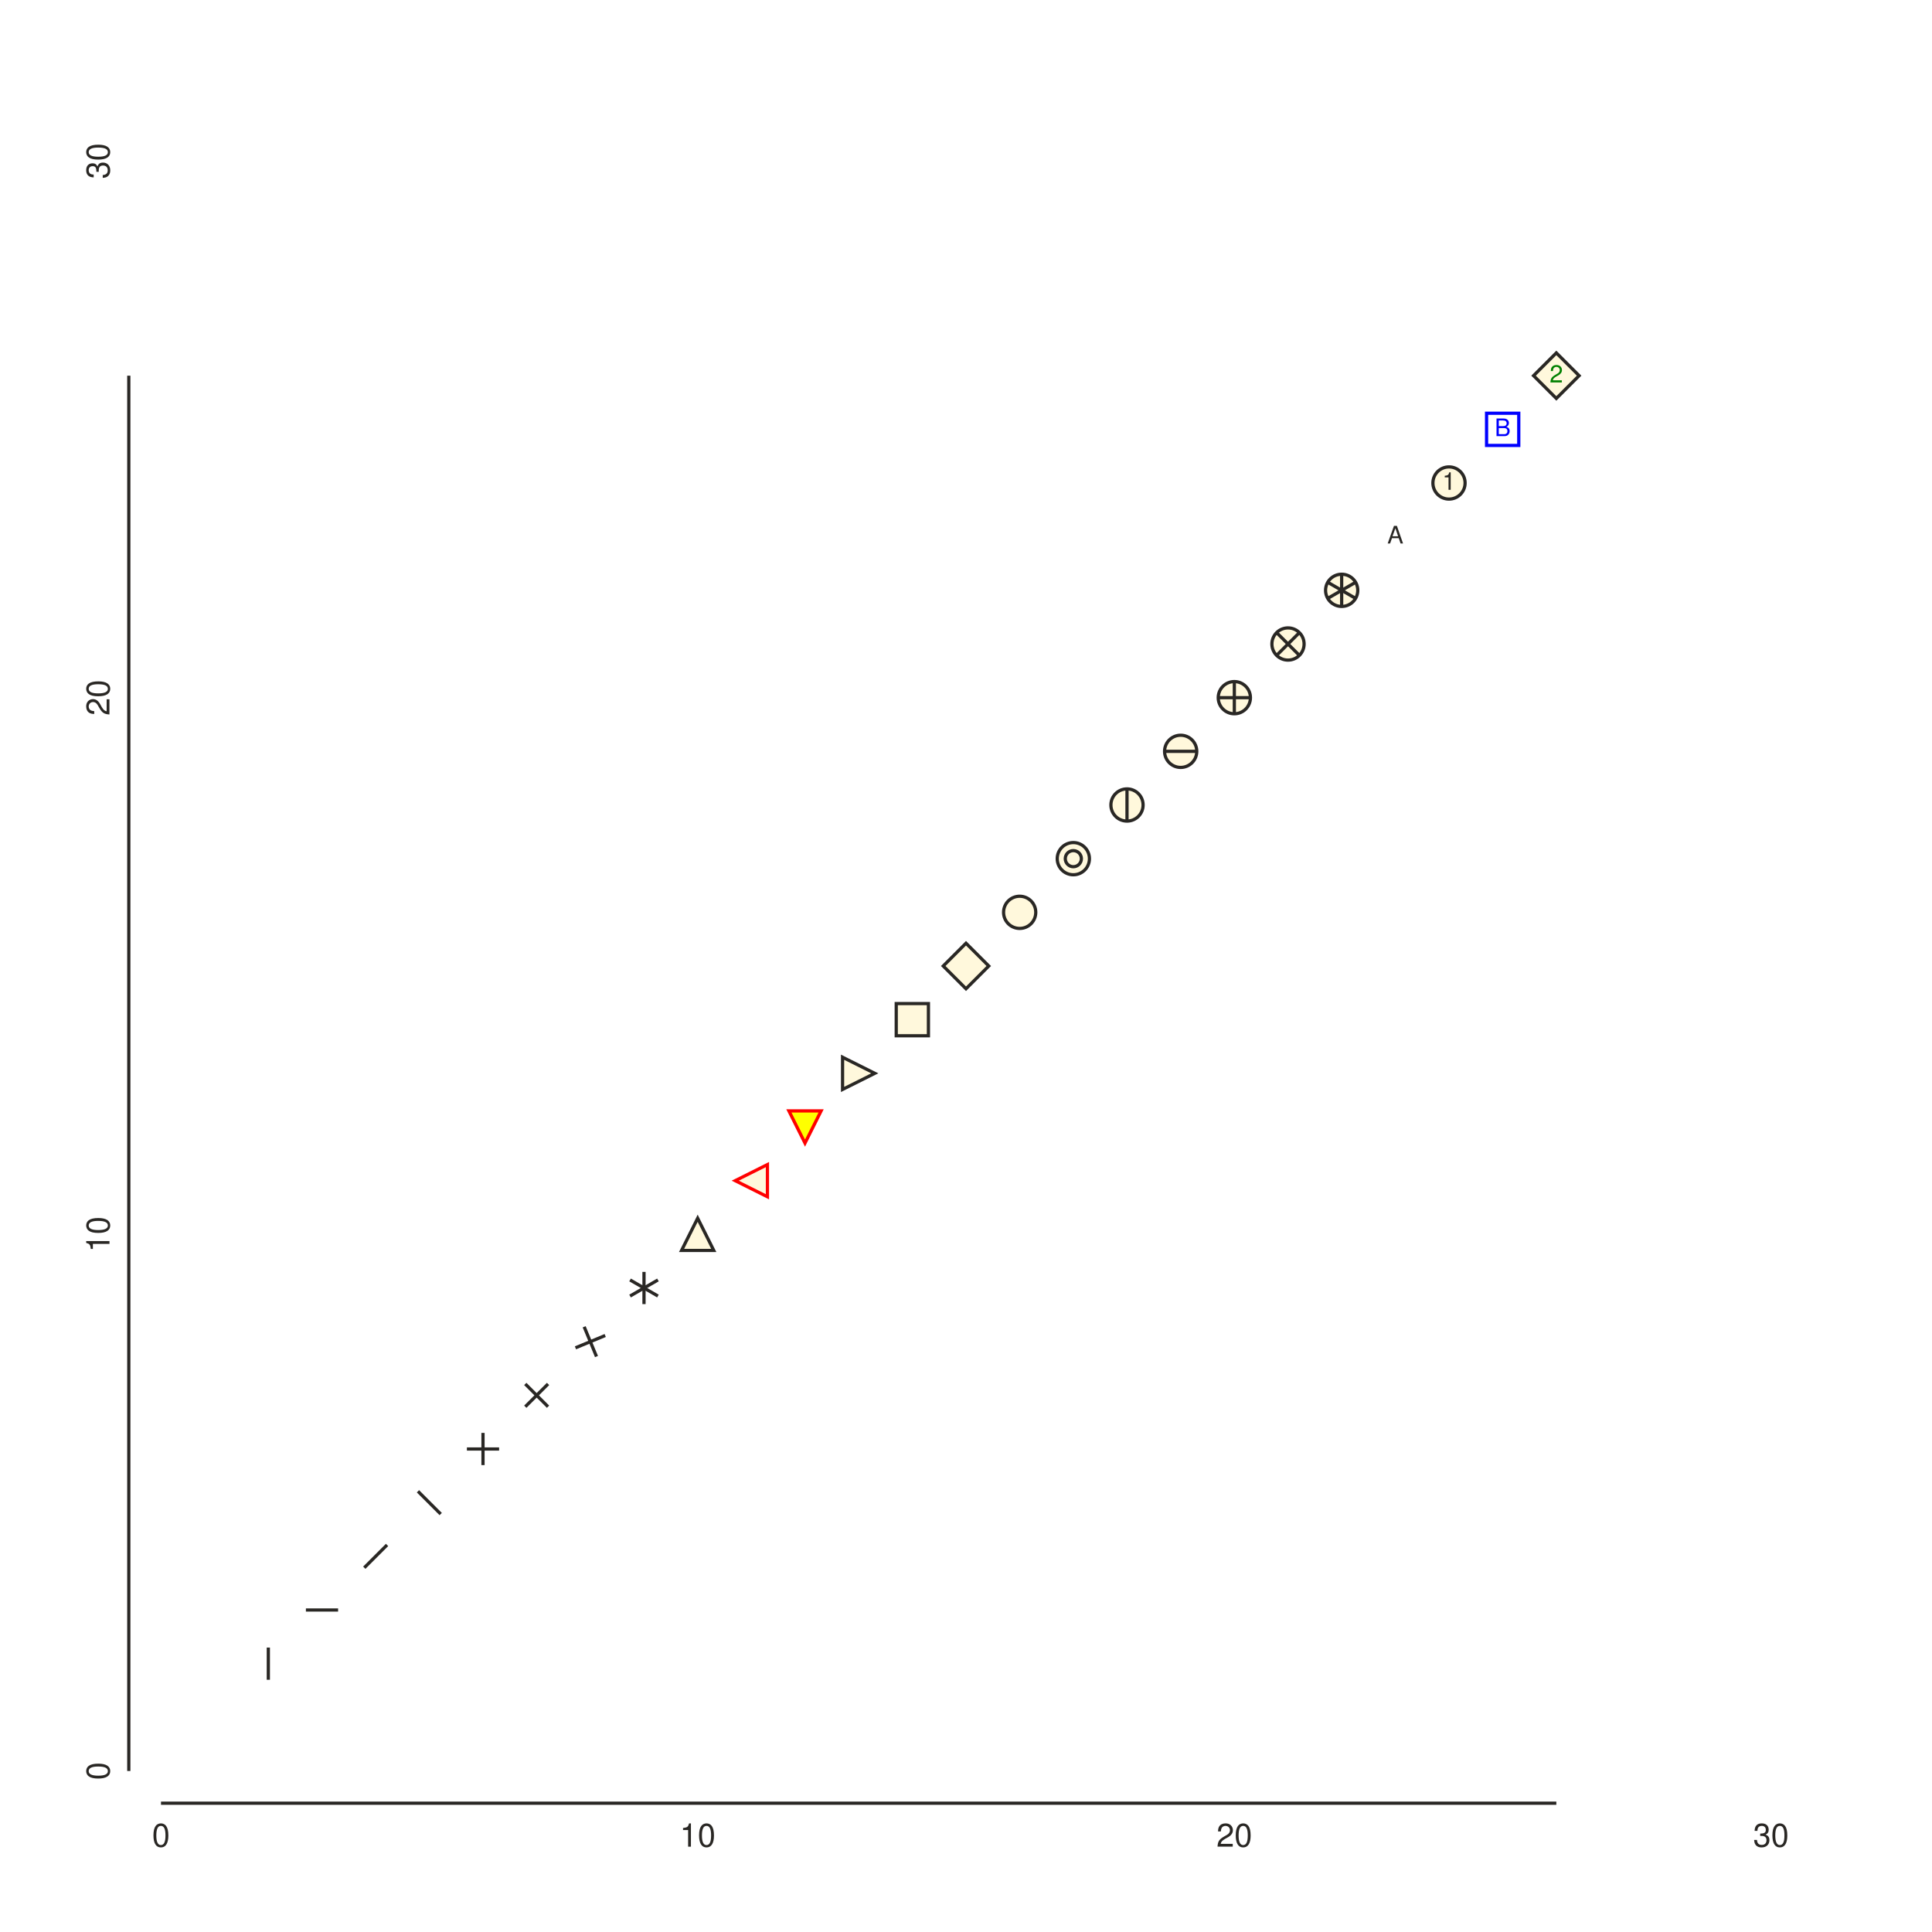
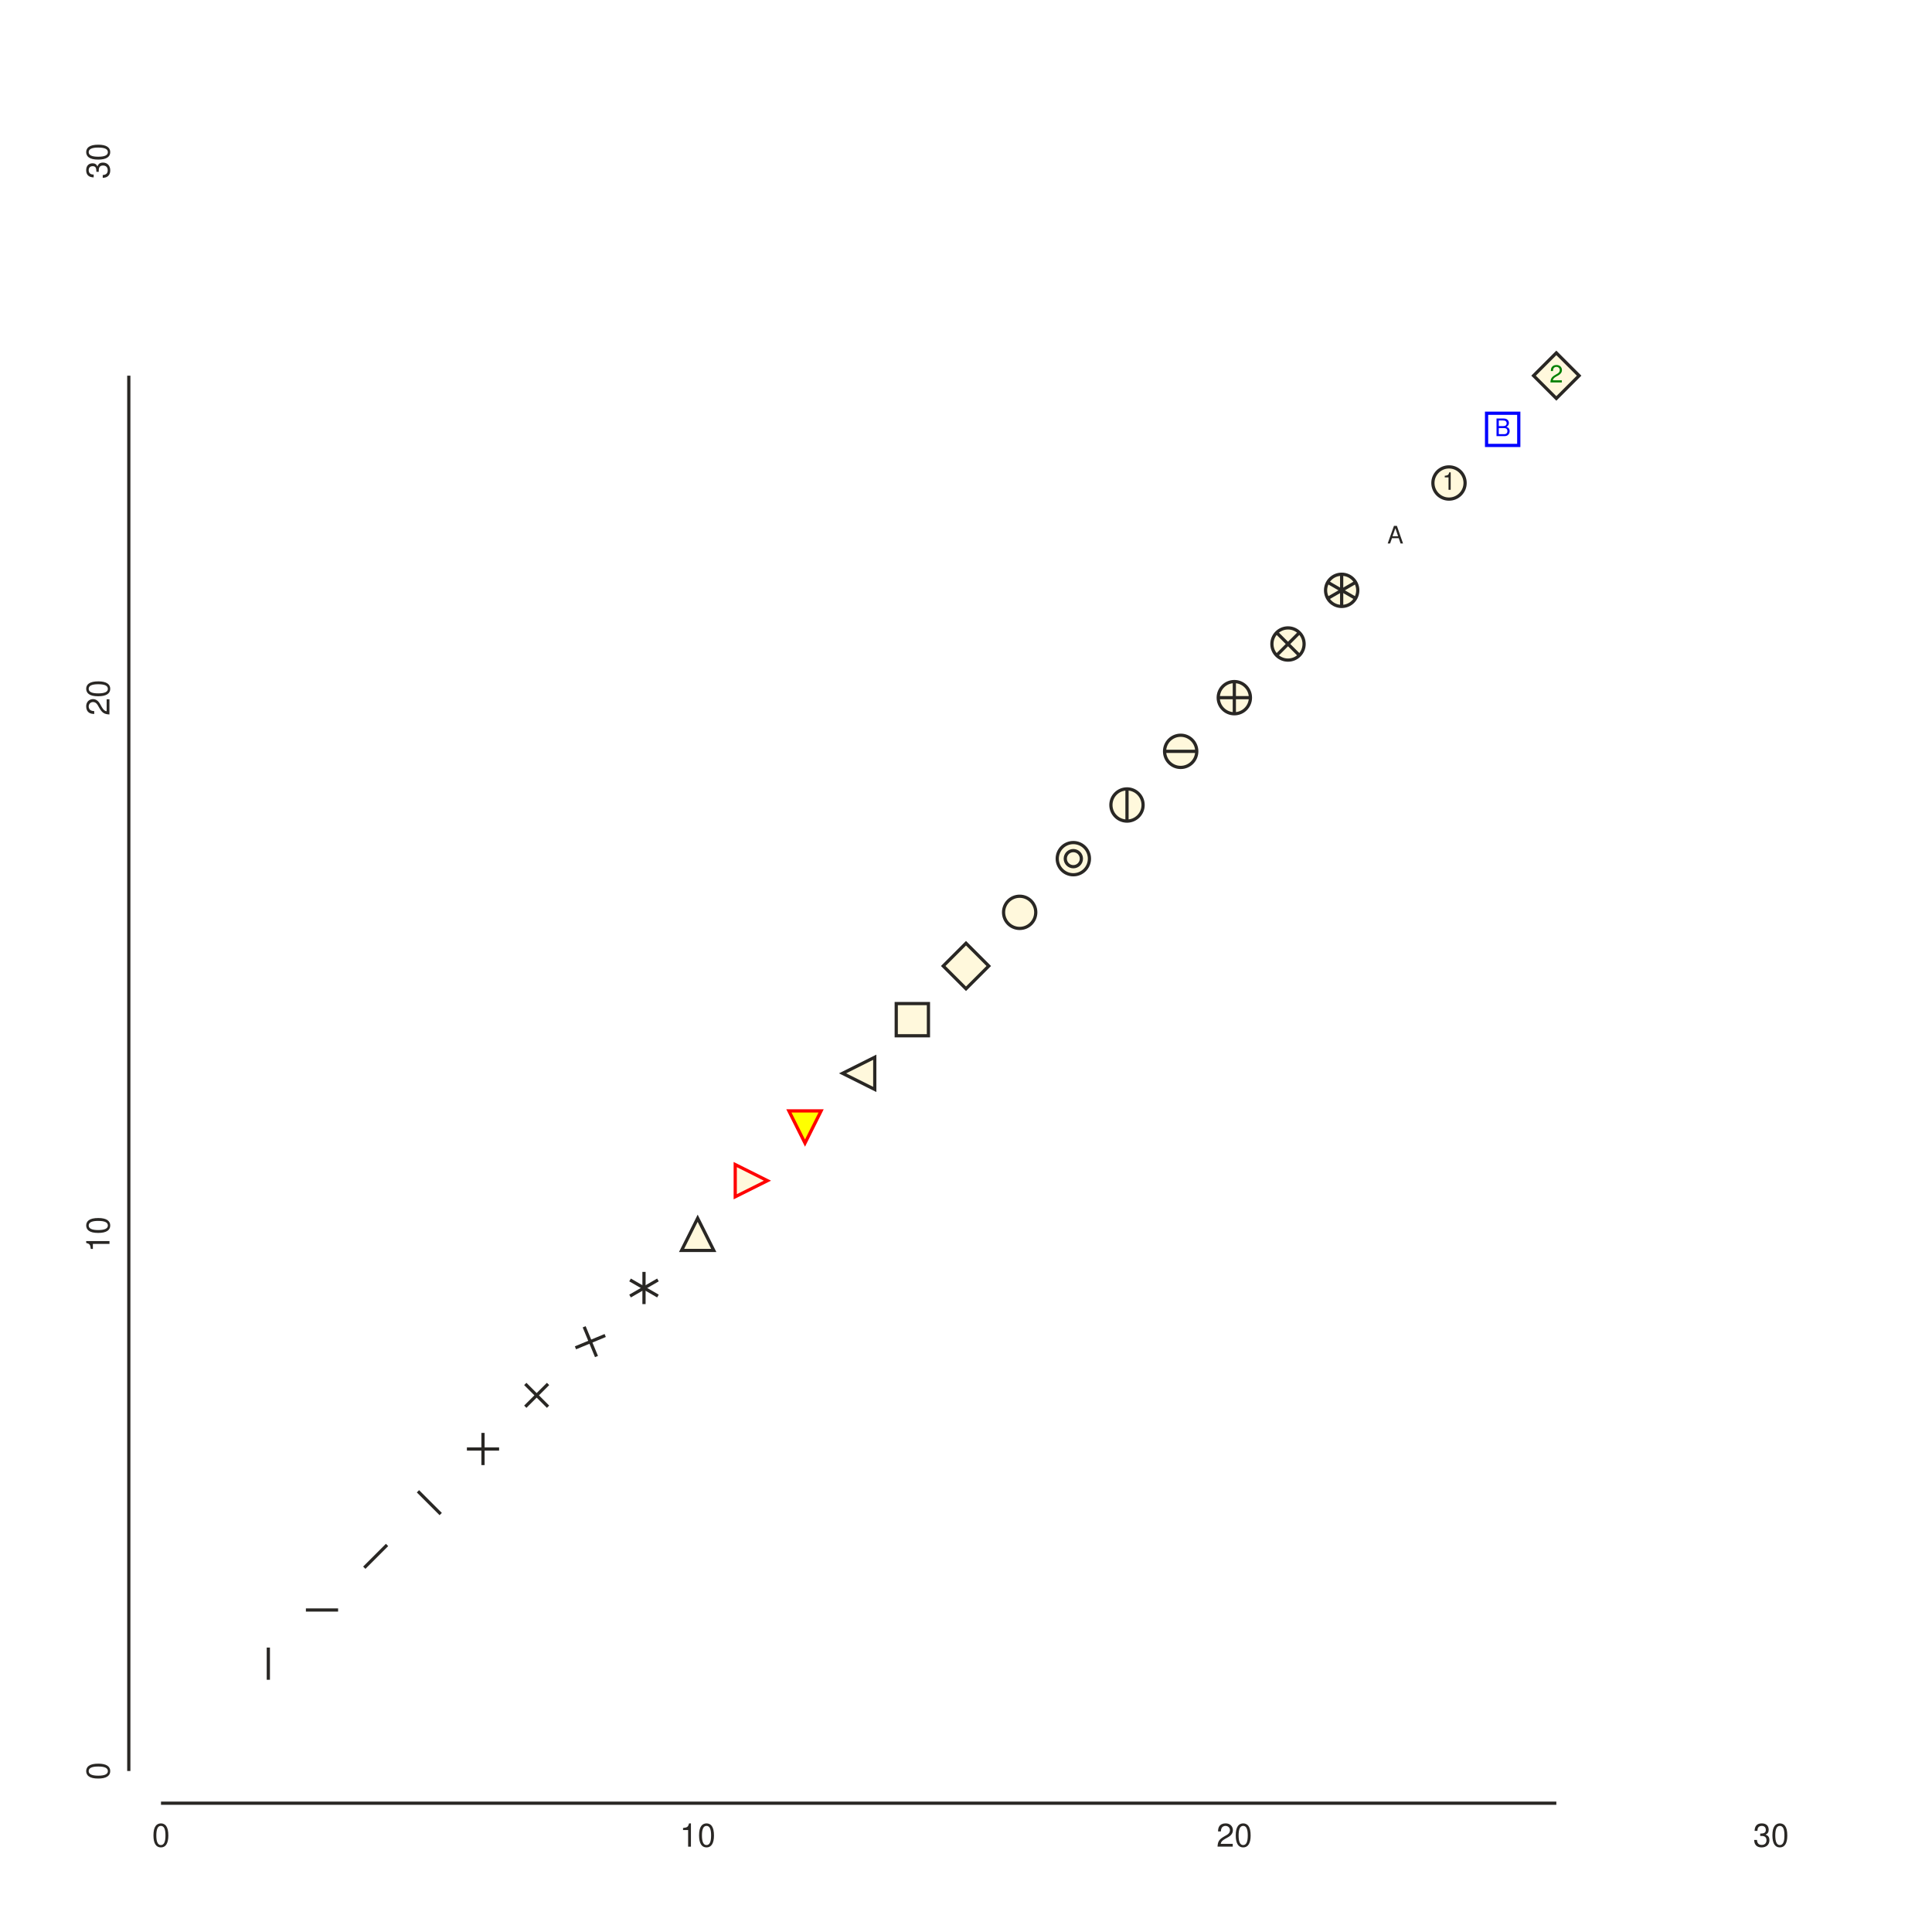
- <svg xmlns="http://www.w3.org/2000/svg" class="toyplot-canvas-Canvas" height="600px" id="t36ced94ba7bb47c2a4dcb626fe814162" preserveAspectRatio="xMidYMid meet" style="background-color:transparent;fill:rgb(16.1%,15.3%,14.1%);fill-opacity:1.0;font-family:Helvetica;font-size:12px;opacity:1.0;stroke:rgb(16.1%,15.3%,14.1%);stroke-opacity:1.0;stroke-width:1.0" viewBox="0 0 600 600" width="600px">
-   <g class="toyplot-coordinates-Cartesian" id="t0420fac841aa4d56a582bd50d173201d">
-     <clipPath id="t8351d00e2de44e2b88ae87e14670c172">
+ <svg xmlns="http://www.w3.org/2000/svg" class="toyplot-canvas-Canvas" height="600px" id="te38341f51e774c328358e66a91953328" preserveAspectRatio="xMidYMid meet" style="background-color:transparent;fill:rgb(16.1%,15.3%,14.1%);fill-opacity:1.0;font-family:Helvetica;font-size:12px;opacity:1.0;stroke:rgb(16.1%,15.3%,14.1%);stroke-opacity:1.0;stroke-width:1.0" viewBox="0 0 600 600" width="600px">
+   <g class="toyplot-coordinates-Cartesian" id="te24819d9fed244848ba9a61fd8a3490c">
+     <clipPath id="tdd6d9d2a96fd4ad9a8400eb7fcbc561c">
      <rect height="520.0" width="520.0" x="40.0" y="40.0" />
    </clipPath>
-     <g clip-path="url(#t8351d00e2de44e2b88ae87e14670c172)">
-       <g class="toyplot-mark-Scatterplot" id="ta60d8a78e493464693debd459982d197" style="">
+     <g clip-path="url(#tdd6d9d2a96fd4ad9a8400eb7fcbc561c)">
+       <g class="toyplot-mark-Scatterplot" id="ta5ce827d6312459092ca5373dce739bd" style="">
        <g class="toyplot-Series">
          <g class="toyplot-Datum" style="fill:rgb(100%,97.3%,86.3%);fill-opacity:1.0;opacity:1.0;stroke:rgb(16.1%,15.3%,14.1%);stroke-opacity:1.0" />
          <g class="toyplot-Datum" style="fill:rgb(100%,97.3%,86.3%);fill-opacity:1.0;opacity:1.0;stroke:rgb(16.1%,15.3%,14.1%);stroke-opacity:1.0">
            <line transform="rotate(0, 83.33333, 516.6667)" x1="83.333" x2="83.333" y1="511.667" y2="521.667" />
          </g>
          <g class="toyplot-Datum" style="fill:rgb(100%,97.3%,86.3%);fill-opacity:1.0;opacity:1.0;stroke:rgb(16.1%,15.3%,14.1%);stroke-opacity:1.0">
            <line transform="rotate(-90, 100.0, 500.0)" x1="100.0" x2="100.0" y1="495.0" y2="505.0" />
          </g>
          <g class="toyplot-Datum" style="fill:rgb(100%,97.3%,86.3%);fill-opacity:1.0;opacity:1.0;stroke:rgb(16.1%,15.3%,14.1%);stroke-opacity:1.0">
            <line transform="rotate(45, 116.6667, 483.3333)" x1="116.667" x2="116.667" y1="478.333" y2="488.333" />
          </g>
          <g class="toyplot-Datum" style="fill:rgb(100%,97.3%,86.3%);fill-opacity:1.0;opacity:1.0;stroke:rgb(16.1%,15.3%,14.1%);stroke-opacity:1.0">
            <line transform="rotate(-45, 133.3333, 466.6667)" x1="133.333" x2="133.333" y1="461.667" y2="471.667" />
          </g>
          <g class="toyplot-Datum" style="fill:rgb(100%,97.3%,86.3%);fill-opacity:1.0;opacity:1.0;stroke:rgb(16.1%,15.3%,14.1%);stroke-opacity:1.0">
            <line transform="rotate(0, 150.0, 450.0)" x1="150.0" x2="150.0" y1="445.0" y2="455.0" />
            <line transform="rotate(0, 150.0, 450.0)" x1="145.0" x2="155.0" y1="450.0" y2="450.0" />
          </g>
          <g class="toyplot-Datum" style="fill:rgb(100%,97.3%,86.3%);fill-opacity:1.0;opacity:1.0;stroke:rgb(16.1%,15.3%,14.1%);stroke-opacity:1.0">
            <line transform="rotate(-45, 166.6667, 433.3333)" x1="166.667" x2="166.667" y1="428.333" y2="438.333" />
            <line transform="rotate(-45, 166.6667, 433.3333)" x1="161.667" x2="171.667" y1="433.333" y2="433.333" />
          </g>
          <g class="toyplot-Datum" style="fill:rgb(100%,97.3%,86.3%);fill-opacity:1.0;opacity:1.0;stroke:rgb(16.1%,15.3%,14.1%);stroke-opacity:1.0">
            <line transform="rotate(-22.5, 183.3333, 416.6667)" x1="183.333" x2="183.333" y1="411.667" y2="421.667" />
            <line transform="rotate(-22.5, 183.3333, 416.6667)" x1="178.333" x2="188.333" y1="416.667" y2="416.667" />
          </g>
          <g class="toyplot-Datum" style="fill:rgb(100%,97.3%,86.3%);fill-opacity:1.0;opacity:1.0;stroke:rgb(16.1%,15.3%,14.1%);stroke-opacity:1.0">
            <line transform="rotate(0, 200.0, 400.0)" x1="200.0" x2="200.0" y1="395.0" y2="405.0" />
            <line transform="rotate(60, 200.0, 400.0)" x1="200.0" x2="200.0" y1="395.0" y2="405.0" />
            <line transform="rotate(-60, 200.0, 400.0)" x1="200.0" x2="200.0" y1="395.0" y2="405.0" />
          </g>
          <g class="toyplot-Datum" style="fill:rgb(100%,97.3%,86.3%);fill-opacity:1.0;opacity:1.0;stroke:rgb(16.1%,15.3%,14.1%);stroke-opacity:1.0">
            <polygon points="211.667,388.333 216.667,378.333 221.667,388.333" transform="rotate(0, 216.6667, 383.3333)" />
          </g>
          <g class="toyplot-Datum" style="fill:rgb(100%,97.3%,86.3%);fill-opacity:1.0;opacity:1.0;stroke:rgb(100%,0%,0%);stroke-opacity:1.0">
-             <polygon points="228.333,371.667 233.333,361.667 238.333,371.667" transform="rotate(-90, 233.3333, 366.6667)" />
+             <polygon points="228.333,371.667 233.333,361.667 238.333,371.667" transform="rotate(90, 233.3333, 366.6667)" />
          </g>
          <g class="toyplot-Datum" style="fill:rgb(100%,100%,0%);fill-opacity:1.0;opacity:1.0;stroke:rgb(100%,0%,0%);stroke-opacity:1.0">
            <polygon points="245.0,355.0 250.0,345.0 255.0,355.0" transform="rotate(-180, 250.0, 350.0)" />
          </g>
          <g class="toyplot-Datum" style="fill:rgb(100%,97.3%,86.3%);fill-opacity:1.0;opacity:1.0;stroke:rgb(16.1%,15.3%,14.1%);stroke-opacity:1.0">
-             <polygon points="261.667,338.333 266.667,328.333 271.667,338.333" transform="rotate(90, 266.6667, 333.3333)" />
+             <polygon points="261.667,338.333 266.667,328.333 271.667,338.333" transform="rotate(-90, 266.6667, 333.3333)" />
          </g>
          <g class="toyplot-Datum" style="fill:rgb(100%,97.3%,86.3%);fill-opacity:1.0;opacity:1.0;stroke:rgb(16.1%,15.3%,14.1%);stroke-opacity:1.0">
            <rect height="10.0" transform="rotate(0, 283.3333, 316.6667)" width="10.0" x="278.333" y="311.667" />
          </g>
          <g class="toyplot-Datum" style="fill:rgb(100%,97.3%,86.3%);fill-opacity:1.0;opacity:1.0;stroke:rgb(16.1%,15.3%,14.1%);stroke-opacity:1.0">
            <rect height="10.0" transform="rotate(-45, 300.0, 300.0)" width="10.0" x="295.0" y="295.0" />
          </g>
          <g class="toyplot-Datum" style="fill:rgb(100%,97.3%,86.3%);fill-opacity:1.0;opacity:1.0;stroke:rgb(16.1%,15.3%,14.1%);stroke-opacity:1.0">
            <circle cx="316.667" cy="283.333" r="5.0" />
          </g>
          <g class="toyplot-Datum" style="fill:rgb(100%,97.3%,86.3%);fill-opacity:1.0;opacity:1.0;stroke:rgb(16.1%,15.3%,14.1%);stroke-opacity:1.0">
            <circle cx="333.333" cy="266.667" r="5.0" />
            <circle cx="333.333" cy="266.667" r="2.5" />
          </g>
          <g class="toyplot-Datum" style="fill:rgb(100%,97.3%,86.3%);fill-opacity:1.0;opacity:1.0;stroke:rgb(16.1%,15.3%,14.1%);stroke-opacity:1.0">
            <circle cx="350.0" cy="250.0" r="5.0" />
            <line transform="rotate(0, 350.0, 250.0)" x1="350.0" x2="350.0" y1="245.0" y2="255.0" />
          </g>
          <g class="toyplot-Datum" style="fill:rgb(100%,97.3%,86.3%);fill-opacity:1.0;opacity:1.0;stroke:rgb(16.1%,15.3%,14.1%);stroke-opacity:1.0">
            <circle cx="366.667" cy="233.333" r="5.0" />
            <line transform="rotate(-90, 366.6667, 233.3333)" x1="366.667" x2="366.667" y1="228.333" y2="238.333" />
          </g>
          <g class="toyplot-Datum" style="fill:rgb(100%,97.3%,86.3%);fill-opacity:1.0;opacity:1.0;stroke:rgb(16.1%,15.3%,14.1%);stroke-opacity:1.0">
            <circle cx="383.333" cy="216.667" r="5.0" />
            <line transform="rotate(0, 383.3333, 216.6667)" x1="383.333" x2="383.333" y1="211.667" y2="221.667" />
            <line transform="rotate(0, 383.3333, 216.6667)" x1="378.333" x2="388.333" y1="216.667" y2="216.667" />
          </g>
          <g class="toyplot-Datum" style="fill:rgb(100%,97.3%,86.3%);fill-opacity:1.0;opacity:1.0;stroke:rgb(16.1%,15.3%,14.1%);stroke-opacity:1.0">
            <circle cx="400.0" cy="200" r="5.0" />
            <line transform="rotate(-45, 400.0, 200)" x1="400.0" x2="400.0" y1="195" y2="205" />
            <line transform="rotate(-45, 400.0, 200)" x1="395.0" x2="405.0" y1="200" y2="200" />
          </g>
          <g class="toyplot-Datum" style="fill:rgb(100%,97.3%,86.3%);fill-opacity:1.0;opacity:1.0;stroke:rgb(16.1%,15.3%,14.1%);stroke-opacity:1.0">
            <circle cx="416.667" cy="183.333" r="5.0" />
            <line transform="rotate(0, 416.6667, 183.3333)" x1="416.667" x2="416.667" y1="178.333" y2="188.333" />
            <line transform="rotate(60, 416.6667, 183.3333)" x1="416.667" x2="416.667" y1="178.333" y2="188.333" />
            <line transform="rotate(-60, 416.6667, 183.3333)" x1="416.667" x2="416.667" y1="178.333" y2="188.333" />
          </g>
          <g class="toyplot-Datum" style="fill:rgb(100%,97.3%,86.3%);fill-opacity:1.0;opacity:1.0;stroke:rgb(16.1%,15.3%,14.1%);stroke-opacity:1.0">
            <text style="fill:rgb(16.1%,15.3%,14.1%);fill-opacity:1.0;stroke:none;text-anchor:middle" transform="translate(433.3333,166.6667)translate(0,2.109375)">
              <tspan style="font-size:7.5px">A</tspan>
            </text>
          </g>
          <g class="toyplot-Datum" style="fill:rgb(100%,97.3%,86.3%);fill-opacity:1.0;opacity:1.0;stroke:rgb(16.1%,15.3%,14.1%);stroke-opacity:1.0">
            <circle cx="450.0" cy="150" r="5.0" />
            <text style="fill:rgb(16.1%,15.3%,14.1%);fill-opacity:1.0;stroke:none;text-anchor:middle" transform="translate(450.0,150)translate(0,2.109375)">
              <tspan style="font-size:7.5px">1</tspan>
            </text>
          </g>
          <g class="toyplot-Datum" style="fill:rgb(100%,100%,100%);fill-opacity:1.0;opacity:1.0;stroke:rgb(0%,0%,100%);stroke-opacity:1.0">
            <rect height="10.0" transform="rotate(0, 466.6667, 133.3333)" width="10.0" x="461.667" y="128.333" />
            <text style="fill:rgb(0%,0%,100%);fill-opacity:1.0;stroke:none;text-anchor:middle" transform="translate(466.6667,133.3333)translate(0,2.109375)">
              <tspan style="font-size:7.5px">B</tspan>
            </text>
          </g>
          <g class="toyplot-Datum" style="fill:rgb(100%,97.3%,86.3%);fill-opacity:1.0;opacity:1.0;stroke:rgb(16.1%,15.3%,14.1%);stroke-opacity:1.0">
            <rect height="10.0" transform="rotate(-45, 483.3333, 116.6667)" width="10.0" x="478.333" y="111.667" />
            <text style="fill:rgb(0%,50.2%,0%);fill-opacity:1.0;stroke:none;text-anchor:middle" transform="translate(483.3333,116.6667)translate(0,2.109375)">
              <tspan style="font-size:7.5px">2</tspan>
            </text>
          </g>
        </g>
      </g>
    </g>
-     <g class="toyplot-coordinates-Axis" id="td49ec8e648084000b80d5feba50f05fd" transform="translate(50.0,550.0)translate(0,10.0)">
+     <g class="toyplot-coordinates-Axis" id="tc3cb225274a54346bfe9298e4a192259" transform="translate(50.0,550.0)translate(0,10.0)">
      <line style="" x1="0" x2="433.333" y1="0" y2="0" />
      <g>
        <text style="font-weight:normal;stroke:none;text-anchor:middle" transform="translate(0.0,6)translate(0,7.5)">
          <tspan style="font-size:10.0px">0</tspan>
        </text>
        <text style="font-weight:normal;stroke:none;text-anchor:middle" transform="translate(166.6667,6)translate(0,7.5)">
          <tspan style="font-size:10.0px">10</tspan>
        </text>
        <text style="font-weight:normal;stroke:none;text-anchor:middle" transform="translate(333.3333,6)translate(0,7.5)">
          <tspan style="font-size:10.0px">20</tspan>
        </text>
        <text style="font-weight:normal;stroke:none;text-anchor:middle" transform="translate(500.0,6)translate(0,7.5)">
          <tspan style="font-size:10.0px">30</tspan>
        </text>
      </g>
      <g class="toyplot-coordinates-Axis-coordinates" style="visibility:hidden" transform="">
        <line style="stroke:rgb(43.9%,50.2%,56.5%);stroke-opacity:1.0;stroke-width:1.0" x1="0" x2="0" y1="-3.0" y2="4.5" />
        <text style="alignment-baseline:alphabetic;fill:rgb(43.9%,50.2%,56.5%);fill-opacity:1.0;font-size:10px;font-weight:normal;stroke:none;text-anchor:middle" x="0" y="-6" />
      </g>
    </g>
-     <g class="toyplot-coordinates-Axis" id="t104ed6e233c643228d0ad8c5e7a5fb9f" transform="translate(50.0,550.0)rotate(-90.0)translate(0,-10.0)">
+     <g class="toyplot-coordinates-Axis" id="tcf3dc9e2b42a4487adcaea00d8641396" transform="translate(50.0,550.0)rotate(-90.0)translate(0,-10.0)">
      <line style="" x1="0" x2="433.333" y1="0" y2="0" />
      <g>
        <text style="font-weight:normal;stroke:none;text-anchor:middle" transform="translate(0.0,-6)">
          <tspan style="font-size:10.0px">0</tspan>
        </text>
        <text style="font-weight:normal;stroke:none;text-anchor:middle" transform="translate(166.6667,-6)">
          <tspan style="font-size:10.0px">10</tspan>
        </text>
        <text style="font-weight:normal;stroke:none;text-anchor:middle" transform="translate(333.3333,-6)">
          <tspan style="font-size:10.0px">20</tspan>
        </text>
        <text style="font-weight:normal;stroke:none;text-anchor:middle" transform="translate(500.0,-6)">
          <tspan style="font-size:10.0px">30</tspan>
        </text>
      </g>
      <g class="toyplot-coordinates-Axis-coordinates" style="visibility:hidden" transform="">
        <line style="stroke:rgb(43.9%,50.2%,56.5%);stroke-opacity:1.0;stroke-width:1.0" x1="0" x2="0" y1="3.0" y2="-4.5" />
        <text style="alignment-baseline:hanging;fill:rgb(43.9%,50.2%,56.5%);fill-opacity:1.0;font-size:10px;font-weight:normal;stroke:none;text-anchor:middle" x="0" y="6" />
      </g>
    </g>
  </g>
</svg>
